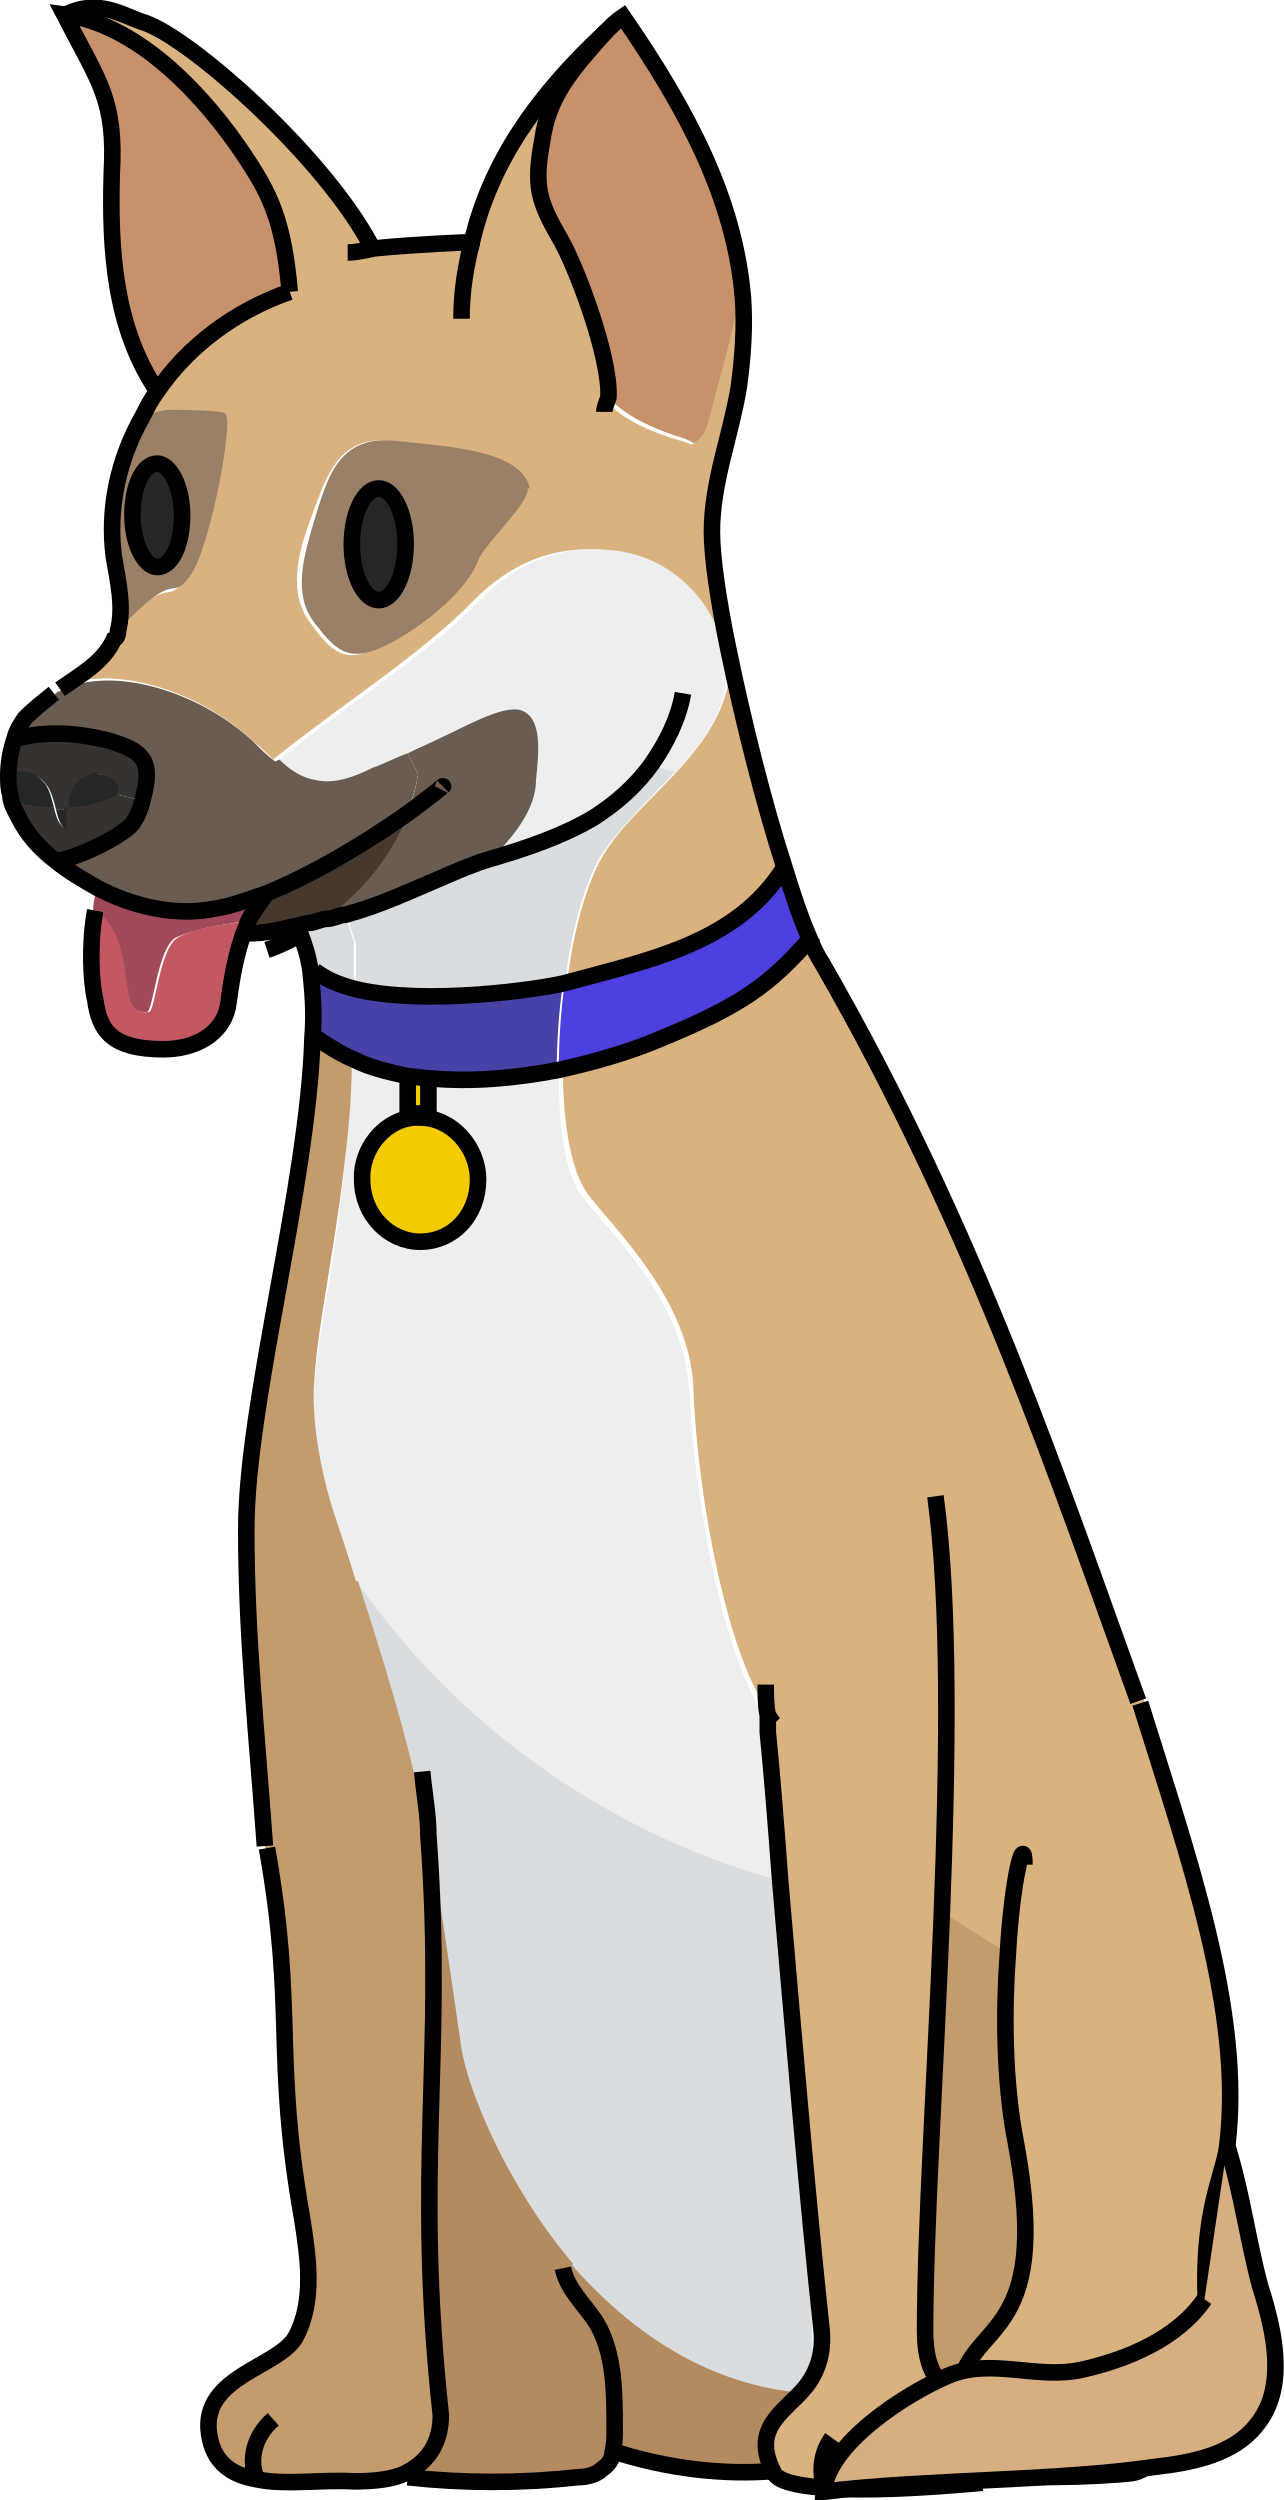
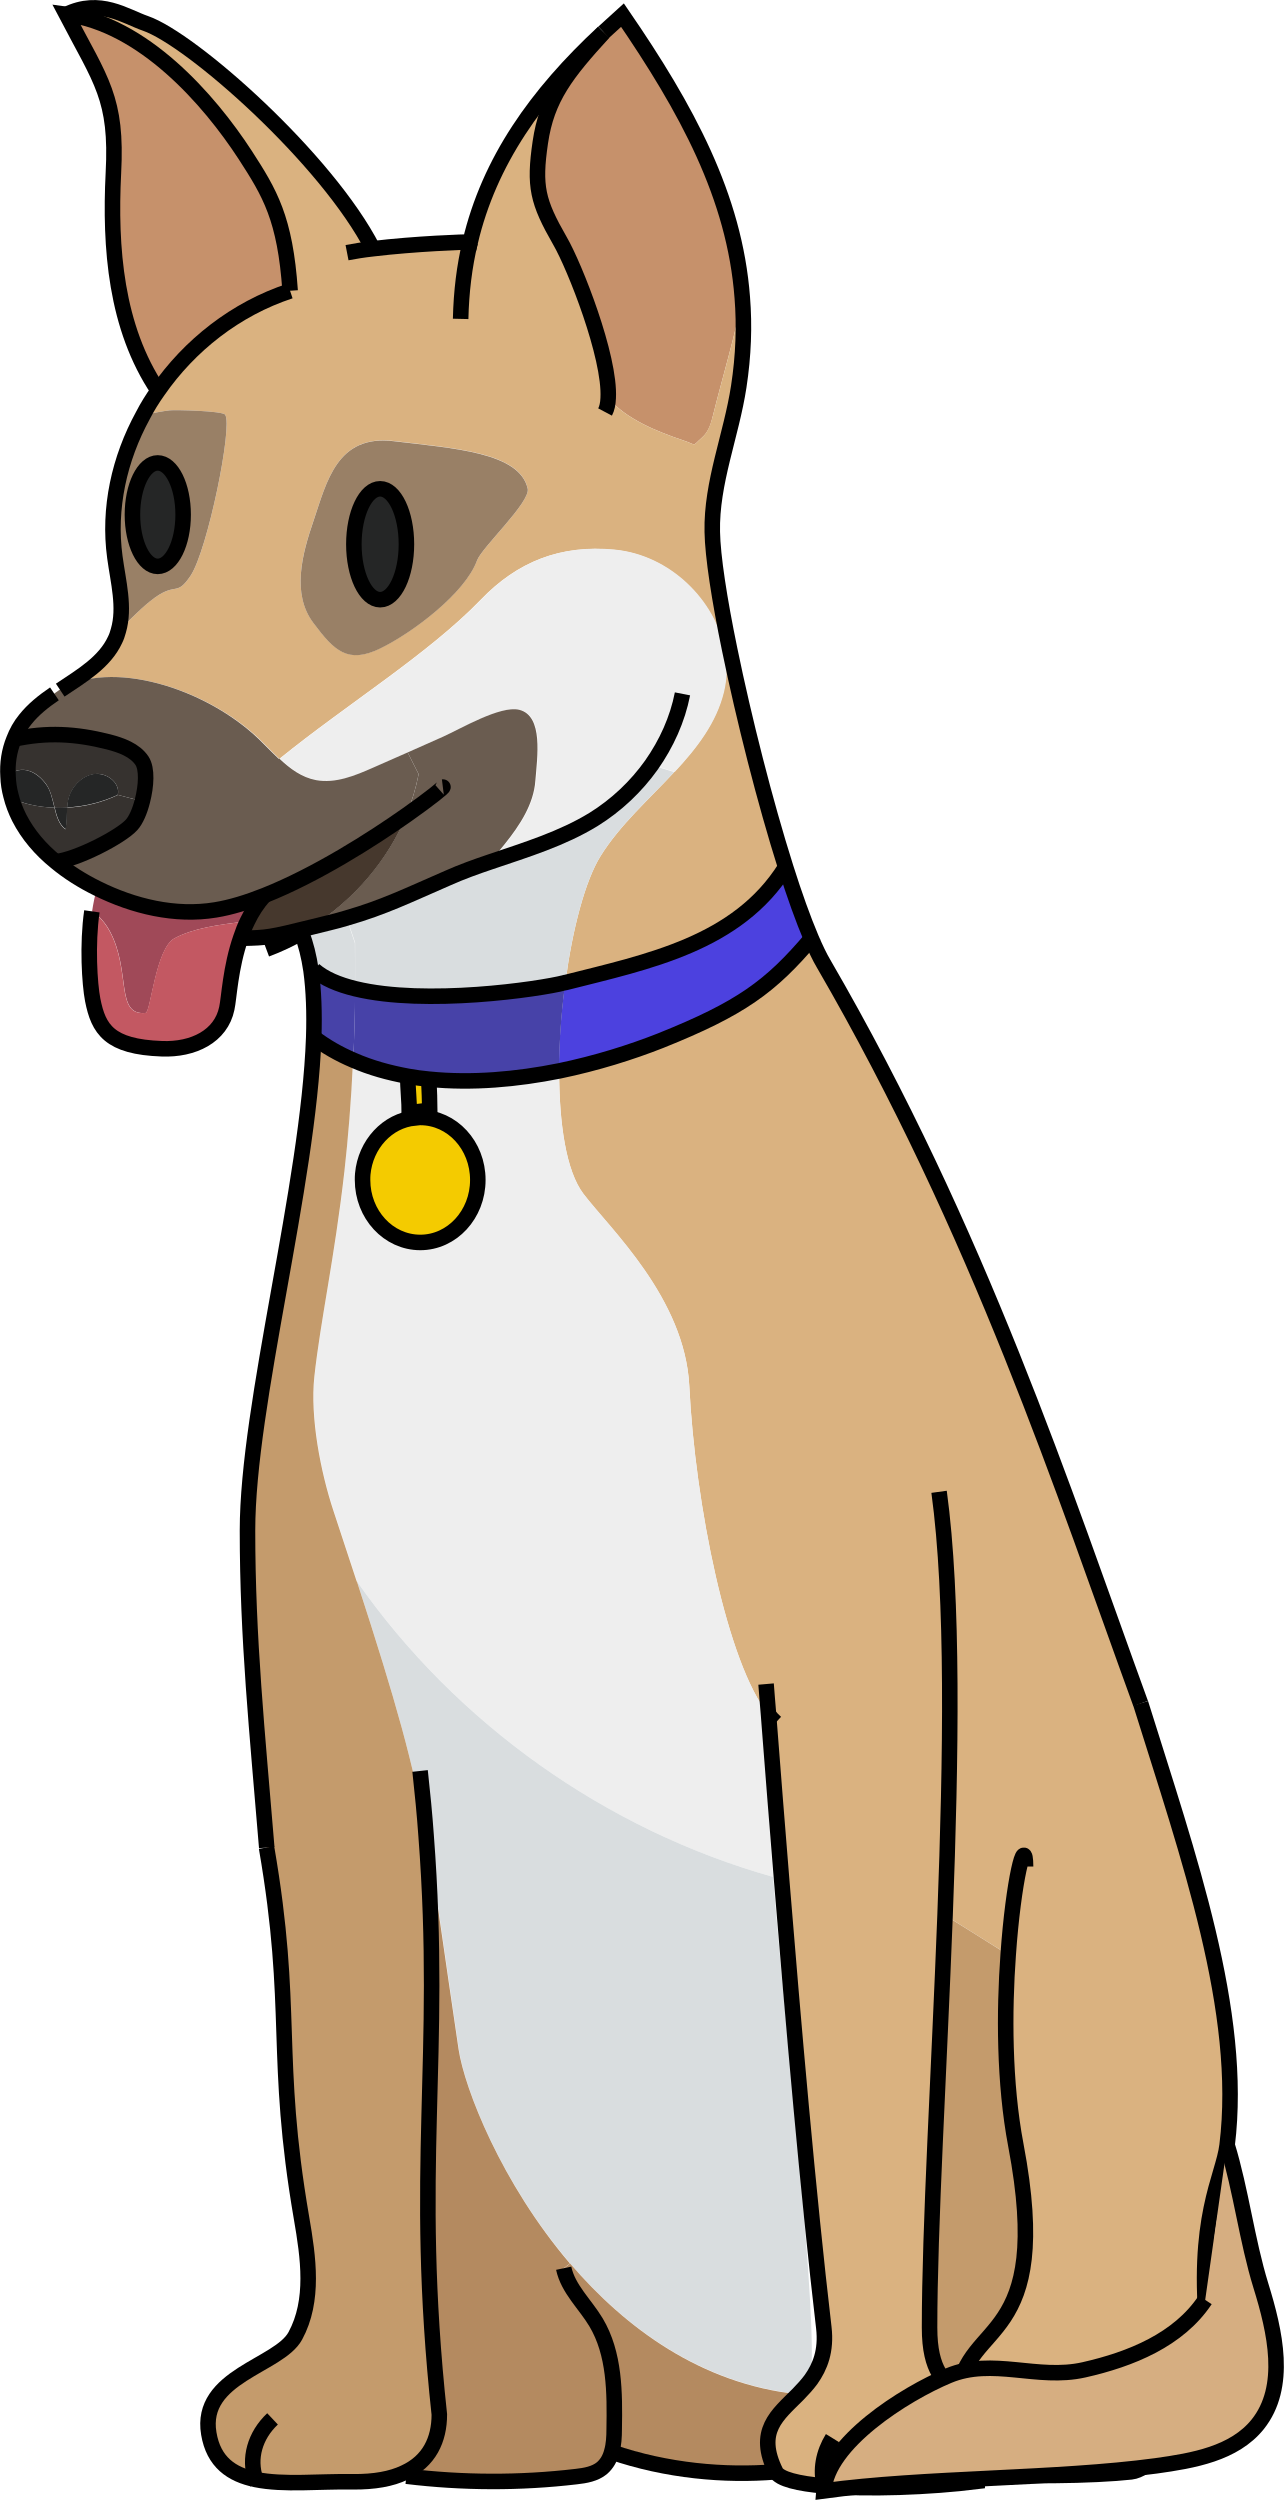
- <svg xmlns="http://www.w3.org/2000/svg" id="a" width="62" height="120.8" viewBox="0 0 62 120.8">
+ <svg xmlns="http://www.w3.org/2000/svg" id="a" width="62.04" height="120.81" viewBox="0 0 62.04 120.81">
  <defs>
-     <style>.b{fill:none;}.b,.c{stroke:#000;stroke-miterlimit:10;stroke-width:.8px;}.d{fill:#f4cb00;}.d,.e,.f,.g,.h,.i,.j,.k,.l,.m,.n,.o,.p,.q,.r,.s{stroke-width:0px;}.e{fill:#4c41df;}.f{fill:#4742a8;}.g{fill:#46382d;}.h{fill:#36322f;}.i{fill:#252626;}.j{fill:#c49b6c;}.k{fill:#c6916b;}.l{fill:#dab280;}.m{fill:#d9dddf;}.n{fill:#b48a60;}.o{fill:#c35862;}.p{fill:#998066;}.q{fill:#a04958;}.r{fill:#6a5c50;}.s{fill:#eee;}.c{fill:#d6ae81;}</style>
+     <style>.b{fill:none;}.b,.c{stroke:#000;stroke-miterlimit:10;stroke-width:.75px;}.d{fill:#f4cb00;}.d,.e,.f,.g,.h,.i,.j,.k,.l,.m,.n,.o,.p,.q,.r,.s{stroke-width:0px;}.e{fill:#4c41df;}.f{fill:#4742a8;}.g{fill:#46382d;}.h{fill:#36322f;}.i{fill:#252626;}.j{fill:#c49b6c;}.k{fill:#c6916b;}.l{fill:#dab280;}.m{fill:#d9dddf;}.n{fill:#b48a60;}.o{fill:#c35862;}.p{fill:#998066;}.q{fill:#a04958;}.r{fill:#6a5c50;}.s{fill:#eee;}.c{fill:#d6ae81;}</style>
  </defs>
-   <path class="l" d="m47.3,119.5c0,.1,0,.3,0,.5-2.3.3-5.3.4-7.4.2-1.3-.1-2.2-.3-2.3-.7-1-2,0-2.7,1.1-3.7.1,0,.2,0,.3,0,.2,0,.3-.3.3-.7.4-.6.8-1.4.6-2.5-.8-6.5-1.5-14.8-2-21.7-.2-2.7-.4-5.1-.6-7.2,0-.3,0-.5,0-.8-2-2.4-3.6-10.2-3.8-15.9-.2-4.2-3.8-7.6-5.1-9.3-.8-1.1-1.2-3.4-1.2-6,1.8-.4,3.5-.9,4.9-1.5,3.9-1.6,5.3-2.6,7.3-4.9.2.5.4.9.6,1.2,7.5,13,11.6,25.5,15.3,35.7,2.3,7.4,5,14.9,4.2,21.4-.2,1.6-1.5,3.5-.9,9.3.2,1.6-2,6.3-3.7,6.5-1.7.2-5.7.3-7.4,0Zm-1.6-26.9c-.3,7.6-.8,15.1-.8,19.9,0,2.1.7,2.6,1.4,3.2.4-3.7,4.6-2.3,2.8-12.1-.6-3-.6-6.5-.4-9.2-1-.6-2-1.3-3.1-1.9Z" />
-   <path class="j" d="m45.7,92.5c1,.6,2,1.3,3.1,1.9-.2,2.7-.2,6.2.4,9.2,1.9,9.7-2.4,8.4-2.8,12.1-.7-.7-1.4-1.1-1.4-3.2,0-4.8.5-12.4.8-19.9Z" />
-   <path class="k" d="m30.1.7c3.1,4.5,5.4,8.8,5.8,13.6-.3,1.8-.9,3.7-1.4,5.7,0,.4-.2.8-.5,1.1-.5.5-.2.4-.9.1-1.3-.4-2.8-1-3.7-2,.1-2-1.6-6.4-2.3-7.6-1.1-1.9-1.3-2.6-.9-4.8.3-2.1,1.3-3.3,3.1-5.3h0c.3-.3.6-.6.9-.8Z" />
-   <path class="l" d="m18,12c2-.2,4.6-.3,4.7-.3h0c.9-3.9,3.2-7.1,6.4-10.1h0c-1.8,2-2.7,3.2-3.1,5.3-.3,2.1-.1,2.9.9,4.8.7,1.2,2.4,5.6,2.3,7.6.9,1,2.3,1.6,3.7,2,.7.2.4.3.9-.1.3-.3.4-.7.5-1.1.5-2,1.1-3.9,1.4-5.7.1,1.4,0,2.8-.2,4.3-.4,2.4-1.3,4.6-1.3,7,0,1.2.3,3.3.8,5.7h-.3c-.5-2.4-2.7-4.5-5.3-4.8-2.6-.3-4.7.6-6.5,2.4-2.5,2.6-6.5,5.1-9.7,7.7-.3-.3-.6-.6-1-.9-2.6-2.5-7.2-3.9-9.6-2.4,1.1-.7,2.2-1.3,2.6-2.4,0-.1.1-.3.2-.4.6-.5,1.1-1.1,1.8-1.6,1-.7,1,0,1.7-1,.8-1.2,2-7.2,1.7-7.8-.1-.2-2.4-.2-2.7-.2-.3,0-.8.1-1.3.2.2-.4.5-.8.7-1.2,1.5-2.2,3.7-3.9,6.4-4.8-.2-3.5-1-4.7-2.2-6.6C10.1,4.8,6.9,1.2,3.2.7c1.6-.8,2.9,0,3.8.4,2.2.8,8.8,6.5,11,10.9h0Zm5,15.1c.2-.6,2.6-2.8,2.4-3.5-.4-1.8-3.6-2-6.5-2.3-2.7-.3-3.2,2-3.9,3.8-.6,1.6-1.1,3.6,0,5,1,1.4,1.7,2,3.2,1.2s4.1-2.7,4.7-4.2Z" />
-   <path class="e" d="m38,41.9c.4,1.3.8,2.5,1.2,3.4-2,2.3-3.4,3.4-7.3,4.9-1.4.6-3.1,1.1-4.9,1.5,0-1.4.1-2.9.3-4.3,4-1,8.3-1.9,10.6-5.6h0Z" />
-   <path class="l" d="m38,41.9h0c-2.3,3.7-6.6,4.6-10.6,5.6.3-2.6,1-4.9,1.7-6.1.9-1.5,2.3-2.7,3.6-4.1,1.1-1.2,2-2.4,2.4-3.9.2-.7.2-1.4,0-2h.3c.7,3.3,1.7,7.3,2.7,10.5Z" />
-   <path class="s" d="m31.5,37c-.7,1-1.7,1.9-2.8,2.6-1.5.9-3.3,1.5-5,2,.2-.3.5-.6.7-.8.7-.9,1.4-1.9,1.5-3.1,0-1.1.4-3.1-.8-3.4-.9-.2-2.8.9-3.7,1.3-.6.3-1.1.5-1.7.8-.6.2-1.1.5-1.7.7-.9.4-1.8.8-2.7.6-.7-.1-1.3-.5-1.8-1,3.2-2.6,7.2-5.1,9.7-7.7,1.8-1.8,3.8-2.7,6.5-2.4,2.7.3,4.8,2.4,5.3,4.9.1.7.1,1.4,0,2-.4,1.5-1.3,2.7-2.4,3.9l-1.1-.3Z" />
-   <path class="m" d="m23.7,41.6c1.7-.6,3.4-1.1,5-2,1.1-.7,2.1-1.6,2.8-2.6l1.1.3c-1.2,1.3-2.6,2.6-3.6,4.1-.7,1.2-1.4,3.5-1.7,6.1,0,0,0,0,0,0-1.2.3-6.7,1.1-10.1.3,0-.7,0-1.5,0-2.2l-.4-1.2c1.8-.5,3-1.1,4.9-1.9.7-.3,1.4-.5,2.1-.8Z" />
-   <path class="s" d="m37.1,82.9c0,.3,0,.5,0,.8-.2.8-.1,3.5.2,7.1-8.1-2.3-15.3-7.4-20.1-14.3-.3-1-.7-2.2-1.1-3.4-.6-1.9-1.1-4.5-.9-6.5.3-2.7,1-5.7,1.4-9.9h.9c0,.2,0,.3,0,.4,0,1.7,1.2,3,2.8,3,1.5,0,2.8-1.3,2.8-3,0-1.7-1.2-3-2.8-3,0,0-.2,0-.3,0v-.3c.2,0,.5,0,.7,0,0-.3,0-1,0-1.5,2.1.2,4.2,0,6.3-.4,0,2.6.3,4.9,1.2,6,1.3,1.7,4.9,5,5.1,9.3.3,5.7,1.8,13.4,3.8,15.9Z" />
-   <path class="m" d="m20.6,88.7c-.6-3.5-1.4-6.3-3.3-12.2,4.8,6.9,12,12,20.1,14.3.7,8.3,2.2,21.1,1.8,24.3-.2.3-.4.5-.6.7-4.7-.5-8.3-3.2-11-6.3-3.3-3.9-5.1-8.4-5.4-10.4-.7-4.8-1.1-7.8-1.6-10.3Z" />
-   <path class="l" d="m39.2,115c0,.5-.2.8-.3.7-.1,0-.2,0-.3,0,.2-.2.4-.5.6-.7Z" />
-   <path class="n" d="m38.6,115.7c-1,1-2.1,1.8-1.1,3.7-2.4.2-5.2,0-7.9-1,0-.3.1-.7.1-1.1,0-1.8,0-3.6-.9-5.2-.5-.9-1.3-1.6-1.6-2.6l.3-.2c2.7,3.1,6.3,5.8,11,6.3Z" />
-   <path class="p" d="m25.5,23.6c.1.7-2.2,2.8-2.4,3.5-.6,1.6-3.1,3.5-4.7,4.2s-2.2.1-3.2-1.2c-1.1-1.4-.5-3.3,0-5,.6-1.9,1.1-4.1,3.9-3.8,2.9.3,6.1.5,6.5,2.3Zm-5.9,2.7c0-1.5-.6-2.7-1.3-2.7-.7,0-1.3,1.2-1.3,2.7,0,1.5.6,2.7,1.3,2.7.7,0,1.3-1.2,1.3-2.7Z" />
-   <path class="f" d="m19.7,52c-.9-.2-1.8-.4-2.6-.8,0-1.1,0-2.2,0-3.4,3.4.8,8.9,0,10.1-.3,0,0,0,0,0,0-.2,1.4-.3,2.9-.3,4.3-2,.4-4.2.6-6.3.4-.3,0-.7,0-1-.1Z" />
-   <path class="r" d="m19.6,39.4c.3-.6.5-1.3.6-2l-.5-1c.6-.3,1.1-.5,1.7-.8.9-.4,2.8-1.5,3.7-1.3,1.2.3.9,2.3.8,3.4,0,1.1-.7,2.2-1.5,3.1-.2.3-.5.6-.7.8-.7.2-1.4.5-2.1.8-1.9.8-3.1,1.4-4.9,1.9-.3,0-.6.2-.9.2-.3,0-.6.2-.9.2,2.1-1.3,3.7-3.2,4.6-5.4Z" />
-   <path class="i" d="m18.4,23.6c.7,0,1.3,1.2,1.3,2.7,0,1.5-.6,2.7-1.3,2.7-.7,0-1.3-1.2-1.3-2.7,0-1.5.6-2.7,1.3-2.7Z" />
-   <path class="d" d="m20.3,54c1.5,0,2.8,1.4,2.8,3,0,1.7-1.2,3-2.8,3-1.5,0-2.8-1.3-2.8-3,0,0,0-.2,0-.3.1-1.4,1.2-2.6,2.5-2.7s.2,0,.3,0Z" />
-   <path class="n" d="m29.6,118.5c0,.3-.2.6-.5.8-.3.3-.8.4-1.2.4-2.7.3-5.5.3-8.2,0v-.2c1.1-.6,1.6-1.6,1.6-2.8-1.3-12,.2-17.2-.6-28,.5,2.6.9,5.5,1.6,10.3.3,1.9,2.1,6.5,5.4,10.4l-.3.2c.2,1,1,1.7,1.6,2.6.9,1.5.9,3.4.9,5.2,0,.4,0,.7-.1,1.1Z" />
-   <path class="r" d="m13.5,36.7c.5.5,1.1.9,1.8,1,.9.2,1.9-.2,2.7-.6.6-.2,1.1-.5,1.7-.7l.5,1c-.1.7-.3,1.3-.6,2-1.7,1.2-4.4,2.9-6.9,3.9-.8.3-1.6.6-2.4.7-1.9.3-4-.2-5.7-1-.7-.4-1.4-.8-2-1.3,1-.1,3.2-1.2,3.7-1.8.2-.2.4-.7.5-1.2.2-.7.2-1.6,0-1.9-.3-.5-1-.8-1.6-.9-1.6-.4-3-.5-4.6-.1.1-.3.3-.7.5-1,.4-.5.9-.9,1.4-1.2,0,0,0,0,0,0,0,0,.1,0,.2-.1,0,0,0,0,0,0,2.5-1.5,7-.1,9.6,2.4.3.3.6.6,1,.9Z" />
-   <path class="d" d="m20.7,52.1c0,.5,0,1.2,0,1.5-.3,0-.5,0-.8,0,0,0-.2,0-.2,0,0-.5,0-1.2,0-1.8.3,0,.7.1,1,.1Z" />
-   <path class="s" d="m20,53.7v.3c-1.3.1-2.4,1.3-2.5,2.7h-.9c.2-1.7.3-3.5.4-5.5.8.4,1.7.6,2.6.8,0,.6,0,1.3,0,1.8,0,0,.2,0,.2,0Z" />
-   <path class="g" d="m12,44.5c.2-.4.5-.9.8-1.2h0c2.5-1,5.2-2.7,6.9-3.9-.9,2.2-2.5,4.1-4.6,5.4-2.1.5-2.2.5-3.3.5h-.1c0-.3.2-.6.3-.8Z" />
-   <path class="k" d="m11.9,7.5c1.2,1.8,1.9,3.1,2.2,6.6-2.6.9-4.9,2.6-6.4,4.8h0c-2.1-3.1-2.3-6.9-2.2-10.5.2-3.6-.6-4.4-2.3-7.7,3.7.5,6.9,4.1,8.7,6.8Z" />
-   <path class="m" d="m16.7,44.3l.4,1.2c0,.8,0,1.5,0,2.2-.8-.2-1.5-.5-2-.9h-.1c0-.7-.2-1.3-.5-1.8.2,0,.3-.2.5-.3.3,0,.5-.1.9-.2.3,0,.6-.1.9-.2Z" />
-   <path class="f" d="m17.2,47.8c0,1.2,0,2.4,0,3.4-.7-.3-1.3-.7-1.9-1.1h0c0-1.2,0-2.3-.1-3.2h.1c.5.4,1.2.7,2,.9Z" />
-   <path class="j" d="m17.3,76.4c1.9,5.9,2.7,8.8,3.3,12.2.8,10.8-.6,16,.6,28,0,1.2-.5,2.3-1.7,2.8-.6.3-1.4.5-2.5.4-1.6,0-3.3.2-4.7-.1-1.2-.2-2-.8-2.3-2.2-.5-2.8,3.4-3.3,4.2-4.7.9-1.7.6-3.8.3-5.7-1.4-7.9-.3-10-1.7-17.9-.5-5.6-.9-10.1-.9-15.3,0-6.1,3-16.7,3.2-23.8h0c.6.4,1.2.8,1.9,1.1,0,2-.2,3.8-.4,5.4-.5,4.2-1.2,7.2-1.4,9.9-.2,2,.3,4.6.9,6.5.4,1.2.8,2.4,1.1,3.4Z" />
-   <path class="p" d="m10.9,20c.4.5-.8,6.6-1.7,7.8-.7,1-.7.3-1.7,1-.7.5-1.2,1.1-1.8,1.6.3-1.1,0-2.4-.2-3.6-.3-2.3.2-4.7,1.4-6.8.5,0,.9-.2,1.3-.2.2,0,2.6,0,2.7.2Zm-2,4.8c0-1.4-.6-2.5-1.2-2.5-.7,0-1.2,1.1-1.2,2.5,0,1.4.6,2.5,1.2,2.5.7,0,1.2-1.1,1.2-2.5Z" />
-   <path class="q" d="m12.8,43.3h0c-.3.4-.6.8-.8,1.2-1.5.2-2.6.4-3.5.8-.9.5-1.1,3.6-1.4,3.6-1.5.1-.7-2-1.7-3.9-.2-.4-.5-.7-.9-1,0-.4.1-.8.2-1.1,1.7.9,3.8,1.4,5.7,1,.7-.1,1.5-.4,2.4-.7Z" />
-   <path class="o" d="m12,44.5c-.1.3-.2.5-.3.8-.5,1.5-.6,2.9-.7,3.4-.3,1.3-1.6,2-3.1,2-2.5,0-3.1-.9-3.3-2.4-.2-.8-.3-2.7,0-4.3.4.2.7.6.9,1,1,1.9.2,4.1,1.7,3.9.3,0,.5-3.1,1.4-3.6.9-.5,2-.6,3.5-.8Z" />
-   <path class="i" d="m7.6,22.4c.7,0,1.2,1.1,1.2,2.5,0,1.4-.5,2.5-1.2,2.5-.7,0-1.2-1.1-1.2-2.5,0-1.4.5-2.5,1.2-2.5Z" />
-   <path class="h" d="m6.9,36.8c.3.4.2,1.2,0,1.9l-1.2-.3c.1-.5-.5-1-1-1s-1.1.5-1.3,1c0,.2-.1.4-.1.7-.2,0-.4,0-.6,0-.1-.4-.2-.8-.4-1.1-.2-.3-.6-.6-1-.7-.3,0-.7,0-.9.3,0-.6,0-1.2.3-1.8,1.6-.4,3-.3,4.6.1.6.2,1.3.4,1.6.9Z" />
-   <path class="h" d="m5.7,38.4l1.2.3c-.1.5-.3.9-.5,1.2-.5.6-2.7,1.7-3.7,1.8-.7-.6-1.3-1.3-1.8-2.1-.2-.3-.3-.7-.4-1.1,0,0,0,0,0,0,.2.2.6.3.9.4.4,0,.8.1,1.2.1.1.4.2.8.5,1,0-.3,0-.7,0-1.1.8,0,1.7-.2,2.4-.6Z" />
-   <path class="i" d="m4.7,37.4c.6,0,1.2.5,1,1-.8.4-1.6.6-2.4.6,0-.2,0-.4.1-.7.2-.5.7-.9,1.3-1Z" />
-   <path class="r" d="m2.9,33.4c0,0-.1,0-.2.1,0,0,.1,0,.2-.1Z" />
-   <path class="i" d="m3.2,39c0,.4,0,.7,0,1.1-.3-.2-.4-.6-.5-1,.2,0,.4,0,.6,0Z" />
-   <path class="i" d="m2.2,37.9c.2.3.3.7.4,1.1-.4,0-.8,0-1.2-.1-.3,0-.6-.2-.9-.4,0,0,0,0,0,0,0-.3-.1-.6-.1-.9.2-.3.6-.4.9-.3.4,0,.7.4,1,.7Z" />
-   <path class="b" d="m2.6,33.5c-.5.4-1,.8-1.4,1.2-.2.3-.4.6-.5,1-.2.6-.3,1.2-.3,1.8,0,.3,0,.6.1.9,0,.4.2.7.4,1.1.4.8,1,1.5,1.8,2.1.6.5,1.3.9,2,1.3,1.7.9,3.8,1.4,5.7,1,.7-.1,1.5-.4,2.4-.7,2.5-1,5.2-2.7,6.9-3.9,1.1-.8,1.8-1.4,1.7-1.3" />
-   <path class="b" d="m14,14.1c-2.6.9-4.9,2.6-6.4,4.8-.3.4-.5.8-.7,1.2-1.2,2.1-1.7,4.5-1.4,6.8.2,1.2.5,2.4.2,3.6,0,.1,0,.3-.2.4-.5,1.1-1.6,1.7-2.6,2.4" />
-   <path class="b" d="m29.2,1.6c.3-.3.6-.6.9-.8,3.1,4.5,5.4,8.8,5.8,13.6.1,1.4,0,2.8-.2,4.3-.4,2.4-1.3,4.6-1.3,7,0,1.2.3,3.3.8,5.7.7,3.4,1.7,7.4,2.7,10.5.4,1.3.8,2.5,1.2,3.4.2.5.4.9.6,1.2,7.5,13,11.6,25.5,15.3,35.7" />
-   <path class="b" d="m22.3,15.4c0-1.3.2-2.5.5-3.7" />
-   <path class="b" d="m7.6,18.9c-2.1-3.1-2.3-6.9-2.2-10.5.2-3.6-.6-4.4-2.3-7.7,3.7.5,6.9,4.1,8.7,6.8,1.2,1.8,1.9,3.1,2.2,6.6" />
-   <path class="b" d="m33,33.5c-.2,1.2-.8,2.4-1.5,3.4-.7,1-1.7,1.9-2.8,2.6-1.5.9-3.3,1.5-5,2-.7.2-1.4.5-2.1.8-1.9.8-3.1,1.4-4.9,1.9-.3,0-.6.2-.9.2-.3,0-.6.2-.9.2-2.1.5-2.2.5-3.3.5" />
-   <path class="b" d="m16.8,12.2c.4,0,.8-.1,1.3-.2,2-.2,4.6-.3,4.7-.3h0c.9-3.9,3.2-7.1,6.4-10.1" />
-   <path class="b" d="m.7,35.7c1.6-.4,3-.3,4.6.1.6.2,1.3.4,1.6.9.3.4.2,1.2,0,1.9-.1.5-.3.9-.5,1.2-.5.6-2.7,1.7-3.7,1.8" />
-   <path class="b" d="m14.5,45s0,0,0,.1c.2.5.4,1.1.5,1.8.1,1,.2,2,.1,3.2-.2,7.1-3.2,17.7-3.2,23.8,0,5.2.5,9.7.9,15.3" />
-   <path class="b" d="m37.1,82.9c.1.1.2.3.3.4" />
-   <path class="b" d="m18,12C15.8,7.7,9.3,1.9,7,1.1c-1-.3-2.2-1.2-3.8-.4" />
-   <path class="b" d="m29.2,19.9c0-.2.1-.4.2-.7.1-2-1.6-6.4-2.3-7.6-1.1-1.9-1.3-2.6-.9-4.8.3-2.1,1.3-3.3,3.1-5.3" />
-   <path class="b" d="m19.6,26.3c0,1.5-.6,2.7-1.3,2.7-.7,0-1.3-1.2-1.3-2.7,0-1.5.6-2.7,1.3-2.7.7,0,1.3,1.2,1.3,2.7Z" />
-   <path class="b" d="m6.4,24.9c0,1.4.6,2.5,1.2,2.5.7,0,1.2-1.1,1.2-2.5,0-1.4-.6-2.5-1.2-2.5-.7,0-1.2,1.1-1.2,2.5Z" />
-   <path class="b" d="m37.9,41.9c-2.3,3.7-6.6,4.5-10.6,5.6,0,0,0,0,0,0-1.2.3-6.7,1.1-10.1.3-.8-.2-1.5-.5-2-.9" />
-   <path class="b" d="m15.2,50.1c.6.4,1.2.8,1.9,1.1.8.4,1.7.6,2.6.8.3,0,.7.1,1,.1,2.1.2,4.2,0,6.3-.4,1.8-.4,3.5-.9,4.9-1.5,3.9-1.6,5.3-2.6,7.3-4.9,0,0,0-.1.1-.2" />
-   <path class="b" d="m12.8,43.3c-.3.4-.6.8-.8,1.2-.1.3-.2.5-.3.8-.5,1.5-.6,2.9-.7,3.4-.3,1.3-1.6,2-3.1,2-2.5,0-3.1-.9-3.3-2.4-.2-.8-.3-2.7,0-4.3" />
-   <path class="b" d="m19.7,51.7c0,0,0,.2,0,.3,0,.6,0,1.3,0,1.8,0,0,.2,0,.2,0,.3,0,.5,0,.8,0,0-.3,0-1,0-1.5,0-.1,0-.2,0-.3" />
-   <path class="b" d="m14.6,45.1c-.5.3-1.1.6-1.7.8" />
-   <path class="b" d="m12.9,89.3c1.4,7.9.3,10,1.7,17.9.3,1.9.6,4-.3,5.7-.8,1.5-4.6,1.9-4.2,4.7.2,1.4,1.1,2,2.3,2.2,1.4.3,3.1,0,4.7.1,1,0,1.9-.1,2.5-.4,1.2-.6,1.7-1.6,1.7-2.8-1.3-12,.2-17.2-.6-28,0-1-.2-2-.3-3.1" />
-   <path class="b" d="m37,81.4c0,.5,0,1,.1,1.5,0,.3,0,.5,0,.8.2,2,.4,4.5.6,7.2.6,6.9,1.3,15.2,2,21.7.1,1.1-.2,1.9-.6,2.5-.2.3-.4.5-.6.7-1,1-2.1,1.8-1.1,3.7.2.4,1.1.6,2.3.7,2.1.2,5.1,0,7.4-.2,0-.2,0-.3,0-.5.1-2.3-.4-3.1-1-3.7-.7-.7-1.4-1.1-1.4-3.2,0-4.8.5-12.4.8-19.9.3-7.6.4-15.3-.3-20.4" />
-   <path class="b" d="m55.1,82.3c2.3,7.4,5,14.9,4.2,21.4-.2,1.6-1.5,3.5-.9,9.3.2,1.6-2,6.3-3.7,6.5-1.7.2-5.7.3-7.4,0,0,0,0,0,0,0" />
-   <path class="b" d="m29.3,118.4c0,0,.2,0,.2,0,2.7.9,5.5,1.2,7.9,1" />
-   <path class="b" d="m46.3,115.7c.4-3.7,4.6-2.3,2.8-12.1-.6-3-.6-6.5-.4-9.2.2-3.6.8-5.9.8-4.3" />
-   <path class="b" d="m20,54c0,0,.2,0,.3,0,1.5,0,2.8,1.4,2.8,3,0,1.7-1.2,3-2.8,3-1.5,0-2.8-1.3-2.8-3,0,0,0-.2,0-.3.1-1.4,1.2-2.6,2.5-2.7Z" />
-   <path class="b" d="m13.2,116.9c-.9.8-1.2,1.9-.8,2.9,0,0,0,.1,0,.2" />
-   <path class="b" d="m40.2,117.8c-.5.7-.6,1.5-.4,2.3,0,0,0,0,0,0" />
-   <path class="b" d="m42.3,118c0,.7.1,1.5.2,2.2" />
-   <path class="b" d="m27.2,109.6c.2,1,1,1.7,1.6,2.6.9,1.5.9,3.4.9,5.2,0,.4,0,.7-.1,1.1,0,.3-.2.6-.5.8-.3.3-.8.4-1.2.4-2.7.3-5.5.3-8.2,0" />
-   <path class="c" d="m59.3,103.7c.7,2.2,1,4.6,1.6,6.8.7,2.2,1.3,4.9-.2,6.7-1.1,1.4-3.1,1.8-4.9,2-4.8.7-11.2.6-16,1.2.2-2.3,3.9-4.7,6-5.6s4.3.2,6.5-.3,4.6-1.5,5.9-3.4" />
+   <path class="l" d="m47.26,119.45c0,.15-.02.3-.03.46-2.31.29-5.33.4-7.4.22-1.26-.11-2.17-.33-2.35-.68-.98-1.97.08-2.73,1.08-3.75.1.01.21.02.32.03.15.01.25-.25.31-.74.45-.62.75-1.38.62-2.51-.76-6.48-1.48-14.78-2.04-21.66-.22-2.67-.41-5.12-.57-7.17-.02-.27-.04-.53-.06-.78-1.99-2.44-3.55-10.17-3.83-15.88-.21-4.24-3.83-7.6-5.11-9.28-.84-1.1-1.18-3.39-1.18-5.96,1.79-.37,3.47-.9,4.89-1.46,3.89-1.56,5.32-2.61,7.3-4.95.21.49.41.91.6,1.23,7.55,13.01,11.6,25.53,15.32,35.75,2.32,7.43,4.97,14.9,4.18,21.35-.19,1.58-1.55,3.49-.93,9.29.17,1.6-2.03,6.31-3.71,6.5-1.67.19-5.72.28-7.4,0Zm-1.6-26.91c-.29,7.58-.75,15.1-.75,19.94,0,2.15.74,2.58,1.39,3.25.37-3.68,4.64-2.32,2.79-12.07-.57-3-.57-6.47-.37-9.2-1.02-.64-2.04-1.27-3.05-1.91Z" />
+   <path class="j" d="m45.66,92.55c1.02.64,2.04,1.27,3.05,1.91-.2,2.73-.2,6.2.37,9.2,1.86,9.75-2.42,8.39-2.79,12.07-.66-.67-1.39-1.1-1.39-3.25,0-4.84.46-12.36.75-19.94Z" />
+   <path class="k" d="m30.08.73c3.1,4.52,5.42,8.76,5.79,13.65-.34,1.83-.91,3.67-1.42,5.71-.09.38-.21.78-.52,1.05-.52.46-.22.37-.89.15-1.33-.45-2.76-1.03-3.65-2.05.11-2-1.62-6.38-2.33-7.6-1.09-1.9-1.26-2.63-.95-4.76.31-2.14,1.26-3.34,3.06-5.31h-.01c.3-.29.6-.56.91-.83Z" />
+   <path class="l" d="m18.02,12.02c1.98-.24,4.55-.34,4.7-.32h0c.92-3.91,3.2-7.13,6.44-10.14h.01c-1.8,1.98-2.75,3.18-3.06,5.32-.31,2.13-.15,2.86.95,4.76.71,1.22,2.44,5.6,2.33,7.6.89,1.02,2.32,1.6,3.65,2.05.67.22.37.31.89-.15.3-.27.42-.67.52-1.05.51-2.04,1.08-3.88,1.42-5.71.11,1.37.06,2.8-.17,4.3-.36,2.36-1.33,4.64-1.28,7.02.02,1.18.34,3.26.84,5.68l-.26.04c-.46-2.42-2.65-4.59-5.31-4.85-2.62-.26-4.7.58-6.46,2.41-2.54,2.63-6.49,5.06-9.73,7.69-.33-.31-.64-.64-.96-.95-2.6-2.48-7.16-3.89-9.63-2.38,1.05-.7,2.15-1.35,2.65-2.43.07-.14.12-.29.16-.44.61-.53,1.13-1.15,1.79-1.61,1.03-.72,1.02-.03,1.7-1.04.82-1.22,2.05-7.24,1.67-7.78-.14-.19-2.44-.24-2.69-.21-.33.04-.81.13-1.28.23.22-.41.46-.8.73-1.19,1.52-2.19,3.74-3.95,6.38-4.82-.24-3.5-.98-4.71-2.17-6.56C10.1,4.81,6.93,1.19,3.2.7c1.63-.8,2.88.09,3.83.43,2.23.78,8.77,6.55,10.99,10.89h0Zm5.03,15.07c.23-.64,2.59-2.82,2.45-3.48-.38-1.76-3.57-1.95-6.48-2.3-2.73-.32-3.23,1.97-3.86,3.82-.56,1.63-1.08,3.55-.02,4.96,1.01,1.35,1.66,2,3.23,1.24s4.11-2.68,4.68-4.25Z" />
+   <path class="e" d="m37.97,41.92c.42,1.33.84,2.5,1.23,3.42-1.97,2.34-3.41,3.39-7.3,4.95-1.42.57-3.1,1.1-4.89,1.46,0-1.39.11-2.86.3-4.26,3.99-1.01,8.31-1.86,10.62-5.56h.03Z" />
+   <path class="l" d="m37.97,41.92h-.03c-2.31,3.7-6.63,4.56-10.62,5.56.34-2.58.96-4.92,1.7-6.11.93-1.5,2.34-2.74,3.56-4.06,1.08-1.16,2.02-2.38,2.38-3.87.16-.67.16-1.35.04-2.02l.26-.04c.69,3.36,1.71,7.38,2.71,10.54Z" />
+   <path class="s" d="m31.48,36.97c-.74,1.04-1.69,1.94-2.8,2.63-1.52.93-3.25,1.46-4.96,2.04.23-.28.47-.56.7-.85.73-.91,1.39-1.92,1.48-3.06.09-1.13.39-3.14-.78-3.43-.91-.22-2.83.93-3.68,1.3-.57.25-1.14.5-1.71.76-.56.25-1.12.49-1.68.74-.86.38-1.8.77-2.74.6-.7-.13-1.26-.55-1.78-1.04,3.24-2.63,7.19-5.05,9.73-7.69,1.76-1.83,3.85-2.67,6.46-2.41,2.66.26,4.85,2.43,5.31,4.85.13.66.12,1.35-.04,2.02-.36,1.49-1.3,2.71-2.38,3.87l-1.11-.34Z" />
+   <path class="m" d="m23.71,41.64c1.71-.58,3.45-1.1,4.96-2.04,1.11-.69,2.07-1.59,2.8-2.63l1.11.34c-1.22,1.32-2.63,2.56-3.56,4.06-.74,1.19-1.36,3.53-1.7,6.11-.02,0-.04,0-.05.01-1.2.31-6.71,1.12-10.11.29,0-.71,0-1.45,0-2.23l-.41-1.22c1.8-.51,2.99-1.1,4.88-1.93.68-.3,1.38-.55,2.08-.79Z" />
+   <path class="s" d="m37.14,82.87c.02.25.04.52.06.78-.23.84-.11,3.54.16,7.05-8.07-2.26-15.31-7.41-20.11-14.28-.34-1.03-.71-2.16-1.12-3.4-.63-1.9-1.14-4.53-.93-6.5.29-2.75.97-5.69,1.45-9.9l.89.09c0,.1,0,.19-.01.29,0,1.67,1.25,3.02,2.79,3.02,1.54,0,2.78-1.35,2.78-3.02,0-1.66-1.25-3.01-2.78-3.02-.09,0-.17,0-.26.01l-.04-.27c.25-.03.51-.06.76-.09,0-.34-.03-1.03-.05-1.5,2.07.21,4.25.01,6.29-.4,0,2.57.34,4.86,1.18,5.96,1.28,1.68,4.9,5.04,5.11,9.28.28,5.71,1.84,13.44,3.83,15.88Z" />
+   <path class="m" d="m20.59,88.67c-.63-3.49-1.41-6.3-3.34-12.25,4.8,6.87,12.03,12.01,20.11,14.28.66,8.3,2.17,21.08,1.82,24.28-.19.26-.41.49-.62.71-4.67-.51-8.33-3.19-11.01-6.32-3.32-3.88-5.1-8.44-5.38-10.35-.71-4.83-1.1-7.78-1.57-10.35Z" />
+   <path class="l" d="m39.18,114.99c-.06.49-.16.76-.31.74-.11-.01-.21-.02-.32-.03.22-.22.43-.45.62-.71Z" />
+   <path class="n" d="m38.56,115.7c-1,1.01-2.06,1.77-1.08,3.75-2.44.2-5.24-.04-7.92-.96.09-.34.11-.73.12-1.09.03-1.77.03-3.65-.88-5.17-.52-.88-1.35-1.61-1.56-2.61l.31-.24c2.68,3.13,6.34,5.82,11.01,6.32Z" />
+   <path class="p" d="m25.5,23.61c.14.66-2.22,2.84-2.45,3.48-.57,1.57-3.11,3.49-4.68,4.25s-2.22.11-3.23-1.24c-1.06-1.41-.54-3.33.02-4.96.63-1.86,1.13-4.15,3.86-3.82,2.91.35,6.1.54,6.48,2.3Zm-5.86,2.68c0-1.48-.57-2.68-1.27-2.68-.7,0-1.27,1.2-1.27,2.68,0,1.48.57,2.68,1.27,2.68.7,0,1.27-1.2,1.27-2.68Z" />
+   <path class="f" d="m19.71,52c-.92-.16-1.8-.41-2.64-.78.05-1.08.08-2.22.09-3.44,3.4.83,8.91.01,10.11-.29.02,0,.04,0,.05-.01-.19,1.4-.3,2.87-.3,4.26-2.04.41-4.22.61-6.29.4-.34-.03-.69-.08-1.03-.14Z" />
+   <path class="r" d="m19.64,39.37c.26-.63.46-1.29.59-1.96l-.53-1.05c.57-.25,1.14-.51,1.71-.76.85-.38,2.77-1.52,3.68-1.3,1.18.29.87,2.3.78,3.43-.08,1.13-.75,2.15-1.48,3.06-.23.28-.46.57-.7.85-.71.24-1.41.49-2.08.79-1.89.82-3.08,1.41-4.88,1.93-.27.08-.55.16-.85.23-.32.08-.6.15-.85.21,2.07-1.32,3.71-3.24,4.61-5.42Z" />
+   <path class="i" d="m18.37,23.61c.7,0,1.27,1.2,1.27,2.68,0,1.48-.57,2.68-1.27,2.68-.7,0-1.27-1.2-1.27-2.68,0-1.48.57-2.68,1.27-2.68Z" />
+   <path class="d" d="m20.31,53.99c1.54,0,2.78,1.35,2.78,3.02,0,1.67-1.25,3.02-2.78,3.02-1.54,0-2.79-1.35-2.79-3.02,0-.1,0-.19.01-.29.13-1.43,1.19-2.58,2.52-2.71.09,0,.17-.01.26-.01Z" />
+   <path class="n" d="m29.56,118.49c-.08.31-.23.58-.47.79-.34.28-.8.36-1.25.41-2.72.32-5.48.31-8.2-.02l-.1-.19c1.2-.55,1.69-1.59,1.69-2.81-1.29-11.98.19-17.15-.64-27.99.47,2.57.85,5.51,1.57,10.35.29,1.91,2.07,6.47,5.38,10.35l-.31.24c.21,1,1.04,1.74,1.56,2.61.91,1.52.91,3.4.88,5.17,0,.36-.02.75-.12,1.09Z" />
+   <path class="r" d="m13.5,36.66c.52.49,1.08.91,1.78,1.04.94.17,1.88-.22,2.74-.6.56-.25,1.12-.49,1.68-.74l.53,1.05c-.13.67-.33,1.33-.59,1.96-1.7,1.2-4.39,2.91-6.88,3.9-.83.33-1.63.58-2.38.7-1.94.32-3.96-.17-5.71-1.04-.71-.36-1.39-.78-2-1.28,1.02-.1,3.16-1.2,3.67-1.78.21-.23.4-.67.52-1.15.19-.73.24-1.56-.02-1.95-.34-.51-1-.76-1.62-.91-1.58-.4-2.98-.48-4.57-.13.13-.34.31-.66.55-.96.38-.48.88-.87,1.41-1.24.03-.02.06-.05.09-.07.06-.04.11-.08.17-.12,0,0,0,0,.01,0,2.47-1.51,7.03-.11,9.63,2.38.32.31.63.64.96.95Z" />
+   <path class="d" d="m20.73,52.15c.01.47.04,1.16.05,1.5-.25.03-.51.06-.76.09-.08,0-.15.02-.23.03,0-.48-.06-1.2-.08-1.76.34.06.68.11,1.03.14Z" />
+   <path class="s" d="m20.01,53.74l.04.27c-1.33.13-2.39,1.28-2.52,2.71l-.89-.09c.18-1.6.33-3.38.42-5.4.84.37,1.72.61,2.64.78.01.56.08,1.29.08,1.76.08,0,.15-.02.23-.03Z" />
+   <path class="g" d="m11.96,44.51c.21-.44.48-.86.81-1.23h0c2.49-.99,5.18-2.71,6.88-3.9-.9,2.18-2.53,4.1-4.61,5.42-2.05.51-2.17.51-3.29.54l-.11-.04c.09-.27.2-.53.32-.79Z" />
+   <path class="k" d="m11.85,7.5c1.19,1.84,1.93,3.06,2.17,6.56-2.64.87-4.86,2.63-6.38,4.82h0c-2.05-3.06-2.34-6.91-2.16-10.51.19-3.61-.58-4.42-2.28-7.67,3.72.49,6.9,4.11,8.65,6.8Z" />
+   <path class="m" d="m16.74,44.35l.41,1.22c.01.77.01,1.51,0,2.23-.82-.2-1.51-.49-1.99-.91l-.14.02c-.1-.68-.25-1.29-.46-1.82.16-.09.32-.18.47-.28.25-.06.54-.13.85-.21.3-.07.58-.15.85-.23Z" />
+   <path class="f" d="m17.16,47.79c0,1.22-.04,2.36-.09,3.44-.68-.29-1.31-.65-1.91-1.1h0c.04-1.19,0-2.28-.13-3.24l.14-.02c.48.42,1.18.71,1.99.91Z" />
+   <path class="j" d="m17.25,76.43c1.93,5.94,2.71,8.75,3.34,12.25.83,10.84-.65,16.01.64,27.99,0,1.22-.49,2.26-1.69,2.81-.63.29-1.44.45-2.49.44-1.59-.03-3.35.17-4.7-.11-1.16-.24-2.03-.83-2.26-2.22-.46-2.78,3.39-3.25,4.18-4.72.93-1.71.62-3.79.3-5.7-1.36-7.87-.34-10.04-1.69-17.9-.46-5.57-.92-10.1-.93-15.32,0-6.09,2.96-16.71,3.2-23.82h0c.59.45,1.23.81,1.91,1.1-.09,2.02-.24,3.8-.42,5.4-.48,4.21-1.15,7.15-1.45,9.9-.21,1.96.3,4.6.93,6.5.41,1.24.78,2.37,1.12,3.4Z" />
+   <path class="p" d="m10.88,20.04c.38.54-.85,6.55-1.67,7.78-.68,1.01-.67.32-1.7,1.04-.66.47-1.19,1.08-1.79,1.61.32-1.13-.02-2.38-.17-3.56-.31-2.35.21-4.74,1.36-6.85.47-.1.95-.19,1.28-.23.25-.03,2.56.02,2.69.21Zm-2.02,4.83c0-1.38-.55-2.5-1.23-2.5-.67,0-1.22,1.12-1.22,2.5,0,1.38.55,2.5,1.22,2.5.68,0,1.23-1.12,1.23-2.5Z" />
+   <path class="q" d="m12.77,43.27h0c-.33.38-.6.79-.81,1.24-1.5.19-2.61.35-3.52.83-.92.49-1.15,3.58-1.4,3.61-1.48.14-.7-2.01-1.72-3.93-.21-.39-.49-.74-.87-.98.06-.39.13-.76.24-1.1,1.75.87,3.77,1.36,5.71,1.04.74-.12,1.55-.37,2.38-.7Z" />
+   <path class="o" d="m11.96,44.51c-.13.26-.23.52-.32.79-.51,1.46-.57,2.94-.68,3.43-.28,1.35-1.62,2.01-3.14,1.95-2.54-.09-3.06-.94-3.34-2.36-.15-.78-.27-2.67-.04-4.28.38.24.66.59.87.98,1.03,1.92.24,4.07,1.72,3.93.25-.03.48-3.12,1.4-3.61.91-.48,2.03-.64,3.52-.83Z" />
+   <path class="i" d="m7.63,22.37c.68,0,1.23,1.12,1.23,2.5,0,1.38-.55,2.5-1.23,2.5-.67,0-1.23-1.12-1.22-2.5,0-1.38.55-2.5,1.22-2.5Z" />
+   <path class="h" d="m6.85,36.77c.26.39.21,1.22.02,1.95l-1.18-.31c.13-.53-.46-1.04-1.03-1.01s-1.06.46-1.27.97c-.09.21-.12.43-.14.66-.2.01-.41.02-.61,0-.1-.4-.19-.81-.4-1.12-.23-.32-.55-.61-.96-.69-.33-.07-.71.05-.9.3-.03-.61.06-1.22.28-1.79,1.59-.35,2.99-.27,4.57.13.62.16,1.28.4,1.62.91Z" />
+   <path class="h" d="m5.69,38.41l1.18.31c-.12.48-.31.92-.52,1.15-.52.58-2.66,1.68-3.67,1.78-.73-.6-1.35-1.31-1.77-2.13-.17-.34-.31-.7-.4-1.07.02.02.04.04.07.06.24.2.57.3.88.37.39.09.78.14,1.17.15.1.42.22.82.53,1.05.07-.32.05-.69.08-1.05.85-.04,1.69-.25,2.45-.61Z" />
+   <path class="i" d="m4.66,37.4c.57-.03,1.16.48,1.03,1.01-.76.36-1.6.56-2.45.61.02-.22.05-.45.14-.66.21-.5.7-.94,1.27-.97Z" />
+   <path class="r" d="m2.9,33.35c-.06.04-.12.08-.17.12.05-.04.11-.08.17-.12Z" />
+   <path class="i" d="m3.25,39.02c-.03.37,0,.74-.08,1.05-.31-.23-.43-.63-.53-1.05.2,0,.4,0,.61,0Z" />
+   <path class="i" d="m2.23,37.91c.22.3.3.72.4,1.12-.4-.01-.79-.06-1.17-.15-.32-.07-.64-.17-.88-.37-.03-.02-.05-.04-.07-.06-.08-.31-.12-.62-.14-.93.19-.25.57-.36.9-.3.4.08.73.37.96.69Z" />
+   <path class="b" d="m2.63,33.53c-.53.36-1.03.76-1.41,1.24-.24.29-.42.62-.55.96-.23.56-.32,1.17-.28,1.79.01.32.06.63.14.93.09.37.23.73.4,1.07.42.82,1.03,1.53,1.77,2.13.6.5,1.29.93,2,1.28,1.75.87,3.77,1.36,5.71,1.04.74-.12,1.55-.37,2.38-.7,2.49-.99,5.18-2.7,6.88-3.9,1.12-.79,1.81-1.35,1.73-1.34" />
+   <path class="b" d="m14.02,14.06c-2.64.87-4.86,2.63-6.38,4.82-.27.38-.52.78-.73,1.19-1.15,2.1-1.68,4.5-1.36,6.85.16,1.19.5,2.43.17,3.56-.04.15-.09.3-.16.44-.5,1.08-1.6,1.73-2.65,2.43" />
+   <path class="b" d="m29.17,1.56c.3-.28.6-.55.91-.83,3.1,4.52,5.42,8.76,5.79,13.65.11,1.37.06,2.8-.17,4.3-.36,2.36-1.33,4.64-1.28,7.02.02,1.18.34,3.26.84,5.68.69,3.36,1.71,7.38,2.71,10.54.42,1.33.84,2.5,1.23,3.42.21.49.41.91.6,1.23,7.55,13.01,11.6,25.53,15.32,35.75" />
+   <path class="b" d="m22.26,15.41c.03-1.31.18-2.54.46-3.71" />
+   <path class="b" d="m7.64,18.87c-2.05-3.05-2.34-6.9-2.16-10.51.19-3.61-.58-4.42-2.28-7.67,3.72.49,6.9,4.11,8.65,6.8,1.19,1.84,1.93,3.06,2.17,6.56" />
+   <path class="b" d="m32.98,33.53c-.24,1.23-.77,2.4-1.5,3.44-.74,1.04-1.69,1.94-2.8,2.63-1.52.93-3.25,1.46-4.96,2.04-.71.24-1.41.49-2.08.79-1.89.82-3.08,1.41-4.88,1.93-.27.08-.55.16-.85.23-.32.08-.6.15-.85.21-2.05.51-2.17.51-3.29.54" />
+   <path class="b" d="m16.77,12.21c.36-.07.79-.14,1.25-.19,1.98-.24,4.55-.34,4.7-.32h0c.92-3.91,3.2-7.13,6.44-10.14" />
+   <path class="b" d="m.67,35.72c1.59-.35,2.99-.27,4.57.13.62.16,1.28.4,1.62.91.26.39.21,1.22.02,1.95-.12.48-.31.92-.52,1.15-.52.58-2.66,1.68-3.67,1.78" />
+   <path class="b" d="m14.52,44.96s.03.08.05.12c.21.53.36,1.14.46,1.82.13.96.17,2.05.13,3.24-.25,7.11-3.2,17.73-3.2,23.82,0,5.22.47,9.75.93,15.32" />
+   <path class="b" d="m37.14,82.87c.11.14.23.26.35.37" />
+   <path class="b" d="m18.02,12.02C15.8,7.68,9.26,1.9,7.03,1.13c-.96-.33-2.2-1.23-3.83-.43" />
+   <path class="b" d="m29.24,19.91c.09-.17.14-.4.15-.67.11-2-1.62-6.38-2.33-7.6-1.09-1.9-1.26-2.63-.95-4.76.31-2.14,1.26-3.34,3.06-5.31" />
+   <path class="b" d="m19.64,26.3c0,1.48-.57,2.68-1.27,2.68-.7,0-1.27-1.2-1.27-2.68,0-1.48.57-2.68,1.27-2.68.7,0,1.27,1.2,1.27,2.68Z" />
+   <path class="b" d="m6.4,24.87c0,1.38.55,2.5,1.22,2.5.68,0,1.23-1.12,1.23-2.5,0-1.38-.55-2.5-1.23-2.5-.67,0-1.22,1.12-1.22,2.5Z" />
+   <path class="b" d="m37.95,41.92c-2.31,3.69-6.63,4.55-10.62,5.56-.02,0-.04,0-.05.01-1.2.31-6.71,1.12-10.11.29-.82-.2-1.51-.49-1.99-.91" />
+   <path class="b" d="m15.16,50.13c.59.45,1.23.81,1.91,1.1.84.37,1.72.61,2.64.78.34.06.68.11,1.03.14,2.07.21,4.25.01,6.29-.4,1.79-.37,3.47-.9,4.89-1.46,3.89-1.56,5.32-2.61,7.3-4.95.04-.05.09-.11.13-.16" />
+   <path class="b" d="m12.77,43.28c-.33.37-.6.79-.81,1.23-.13.26-.23.52-.32.79-.51,1.46-.57,2.94-.68,3.43-.28,1.35-1.62,2.01-3.14,1.95-2.54-.09-3.06-.94-3.34-2.36-.15-.78-.27-2.67-.04-4.28" />
+   <path class="b" d="m19.7,51.71c0,.09,0,.19,0,.3.01.56.08,1.29.08,1.76.08,0,.15-.02.23-.03.25-.03.51-.06.76-.09,0-.34-.03-1.03-.05-1.5,0-.11,0-.2,0-.28" />
+   <path class="b" d="m14.57,45.07c-.54.31-1.11.58-1.7.8" />
+   <path class="b" d="m12.88,89.28c1.36,7.87.34,10.04,1.69,17.9.33,1.91.63,3.99-.3,5.7-.79,1.46-4.65,1.93-4.18,4.72.23,1.38,1.1,1.98,2.26,2.22,1.36.28,3.11.08,4.7.11,1.04.01,1.86-.14,2.49-.44,1.2-.55,1.69-1.59,1.69-2.81-1.29-11.98.19-17.15-.64-27.99-.07-.99-.17-2.02-.29-3.11" />
+   <path class="b" d="m37.02,81.38c.04.46.07.96.12,1.49.02.25.04.52.06.78.16,2.05.35,4.5.57,7.17.56,6.88,1.28,15.19,2.04,21.66.13,1.12-.18,1.89-.62,2.51-.19.26-.41.49-.62.71-1,1.01-2.06,1.77-1.08,3.75.18.35,1.08.57,2.35.68,2.07.18,5.09.07,7.4-.22.01-.16.02-.31.03-.46.13-2.35-.38-3.13-.96-3.72-.66-.67-1.39-1.1-1.39-3.25,0-4.84.46-12.36.75-19.94.29-7.63.41-15.33-.29-20.45" />
+   <path class="b" d="m55.12,82.31c2.32,7.43,4.97,14.9,4.18,21.35-.19,1.58-1.55,3.49-.93,9.29.17,1.6-2.03,6.31-3.71,6.5-1.67.19-5.72.28-7.4,0,0,0-.02,0-.03,0" />
+   <path class="b" d="m29.32,118.41c.08.03.15.06.23.08,2.68.92,5.49,1.16,7.92.96" />
+   <path class="b" d="m46.3,115.73c.37-3.68,4.64-2.32,2.79-12.07-.57-3-.57-6.47-.37-9.2.25-3.59.83-5.92.84-4.26" />
+   <path class="b" d="m20.05,54.01c.09,0,.17-.01.26-.01,1.54,0,2.78,1.35,2.78,3.02,0,1.67-1.25,3.02-2.78,3.02-1.54,0-2.79-1.35-2.79-3.02,0-.1,0-.19.01-.29.13-1.43,1.19-2.58,2.52-2.71Z" />
+   <path class="b" d="m13.17,116.89c-.86.81-1.16,1.92-.82,2.91.03.07.05.14.08.21" />
+   <path class="b" d="m40.23,117.82c-.45.73-.59,1.53-.4,2.3,0,.02,0,.04.01.05" />
+   <path class="b" d="m42.29,117.97c.06.74.11,1.47.17,2.2" />
+   <path class="b" d="m27.24,109.61c.21,1,1.04,1.74,1.56,2.61.91,1.52.91,3.4.88,5.17,0,.36-.02.75-.12,1.09-.08.31-.23.58-.47.79-.34.28-.8.36-1.25.41-2.72.32-5.48.31-8.2-.02" />
+   <path class="c" d="m59.3,103.66c.67,2.18.96,4.62,1.63,6.79.69,2.23,1.3,4.88-.15,6.7-1.14,1.42-3.12,1.76-4.92,2.01-4.82.65-11.23.55-16.05,1.21.15-2.31,3.9-4.68,6.03-5.57,2.13-.89,4.28.23,6.54-.28,2.26-.51,4.58-1.45,5.86-3.38" />
</svg>
